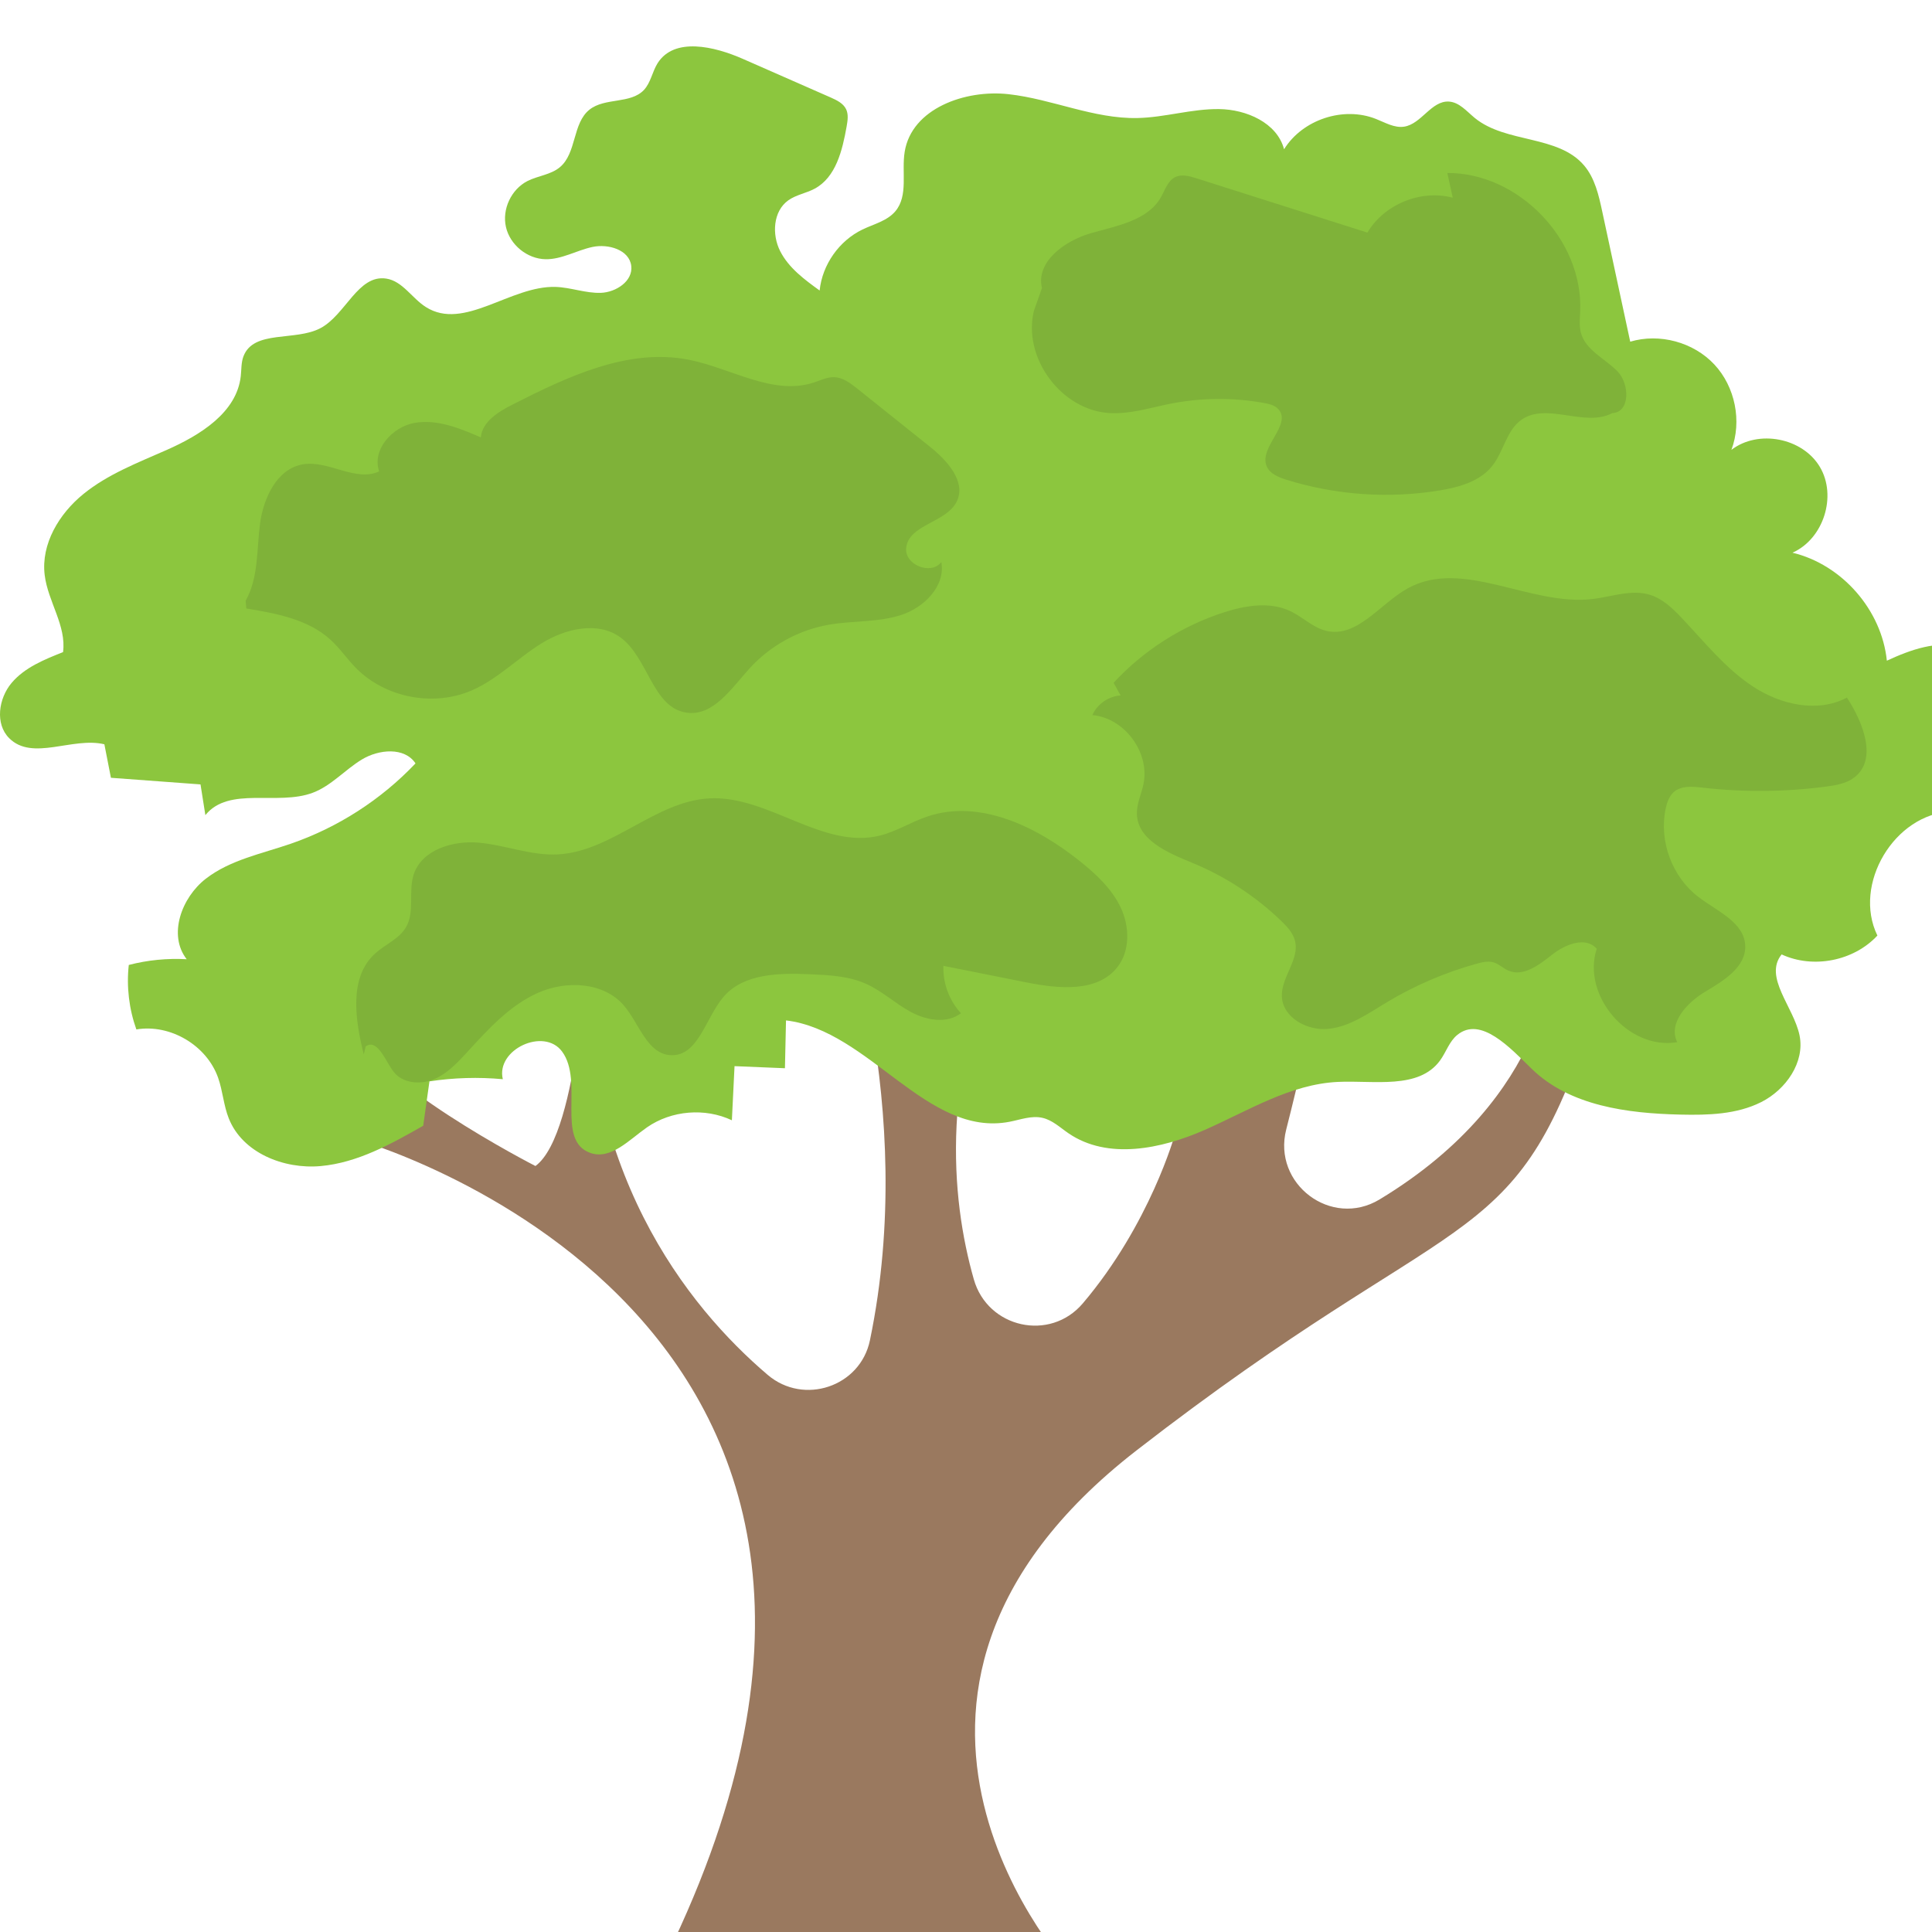
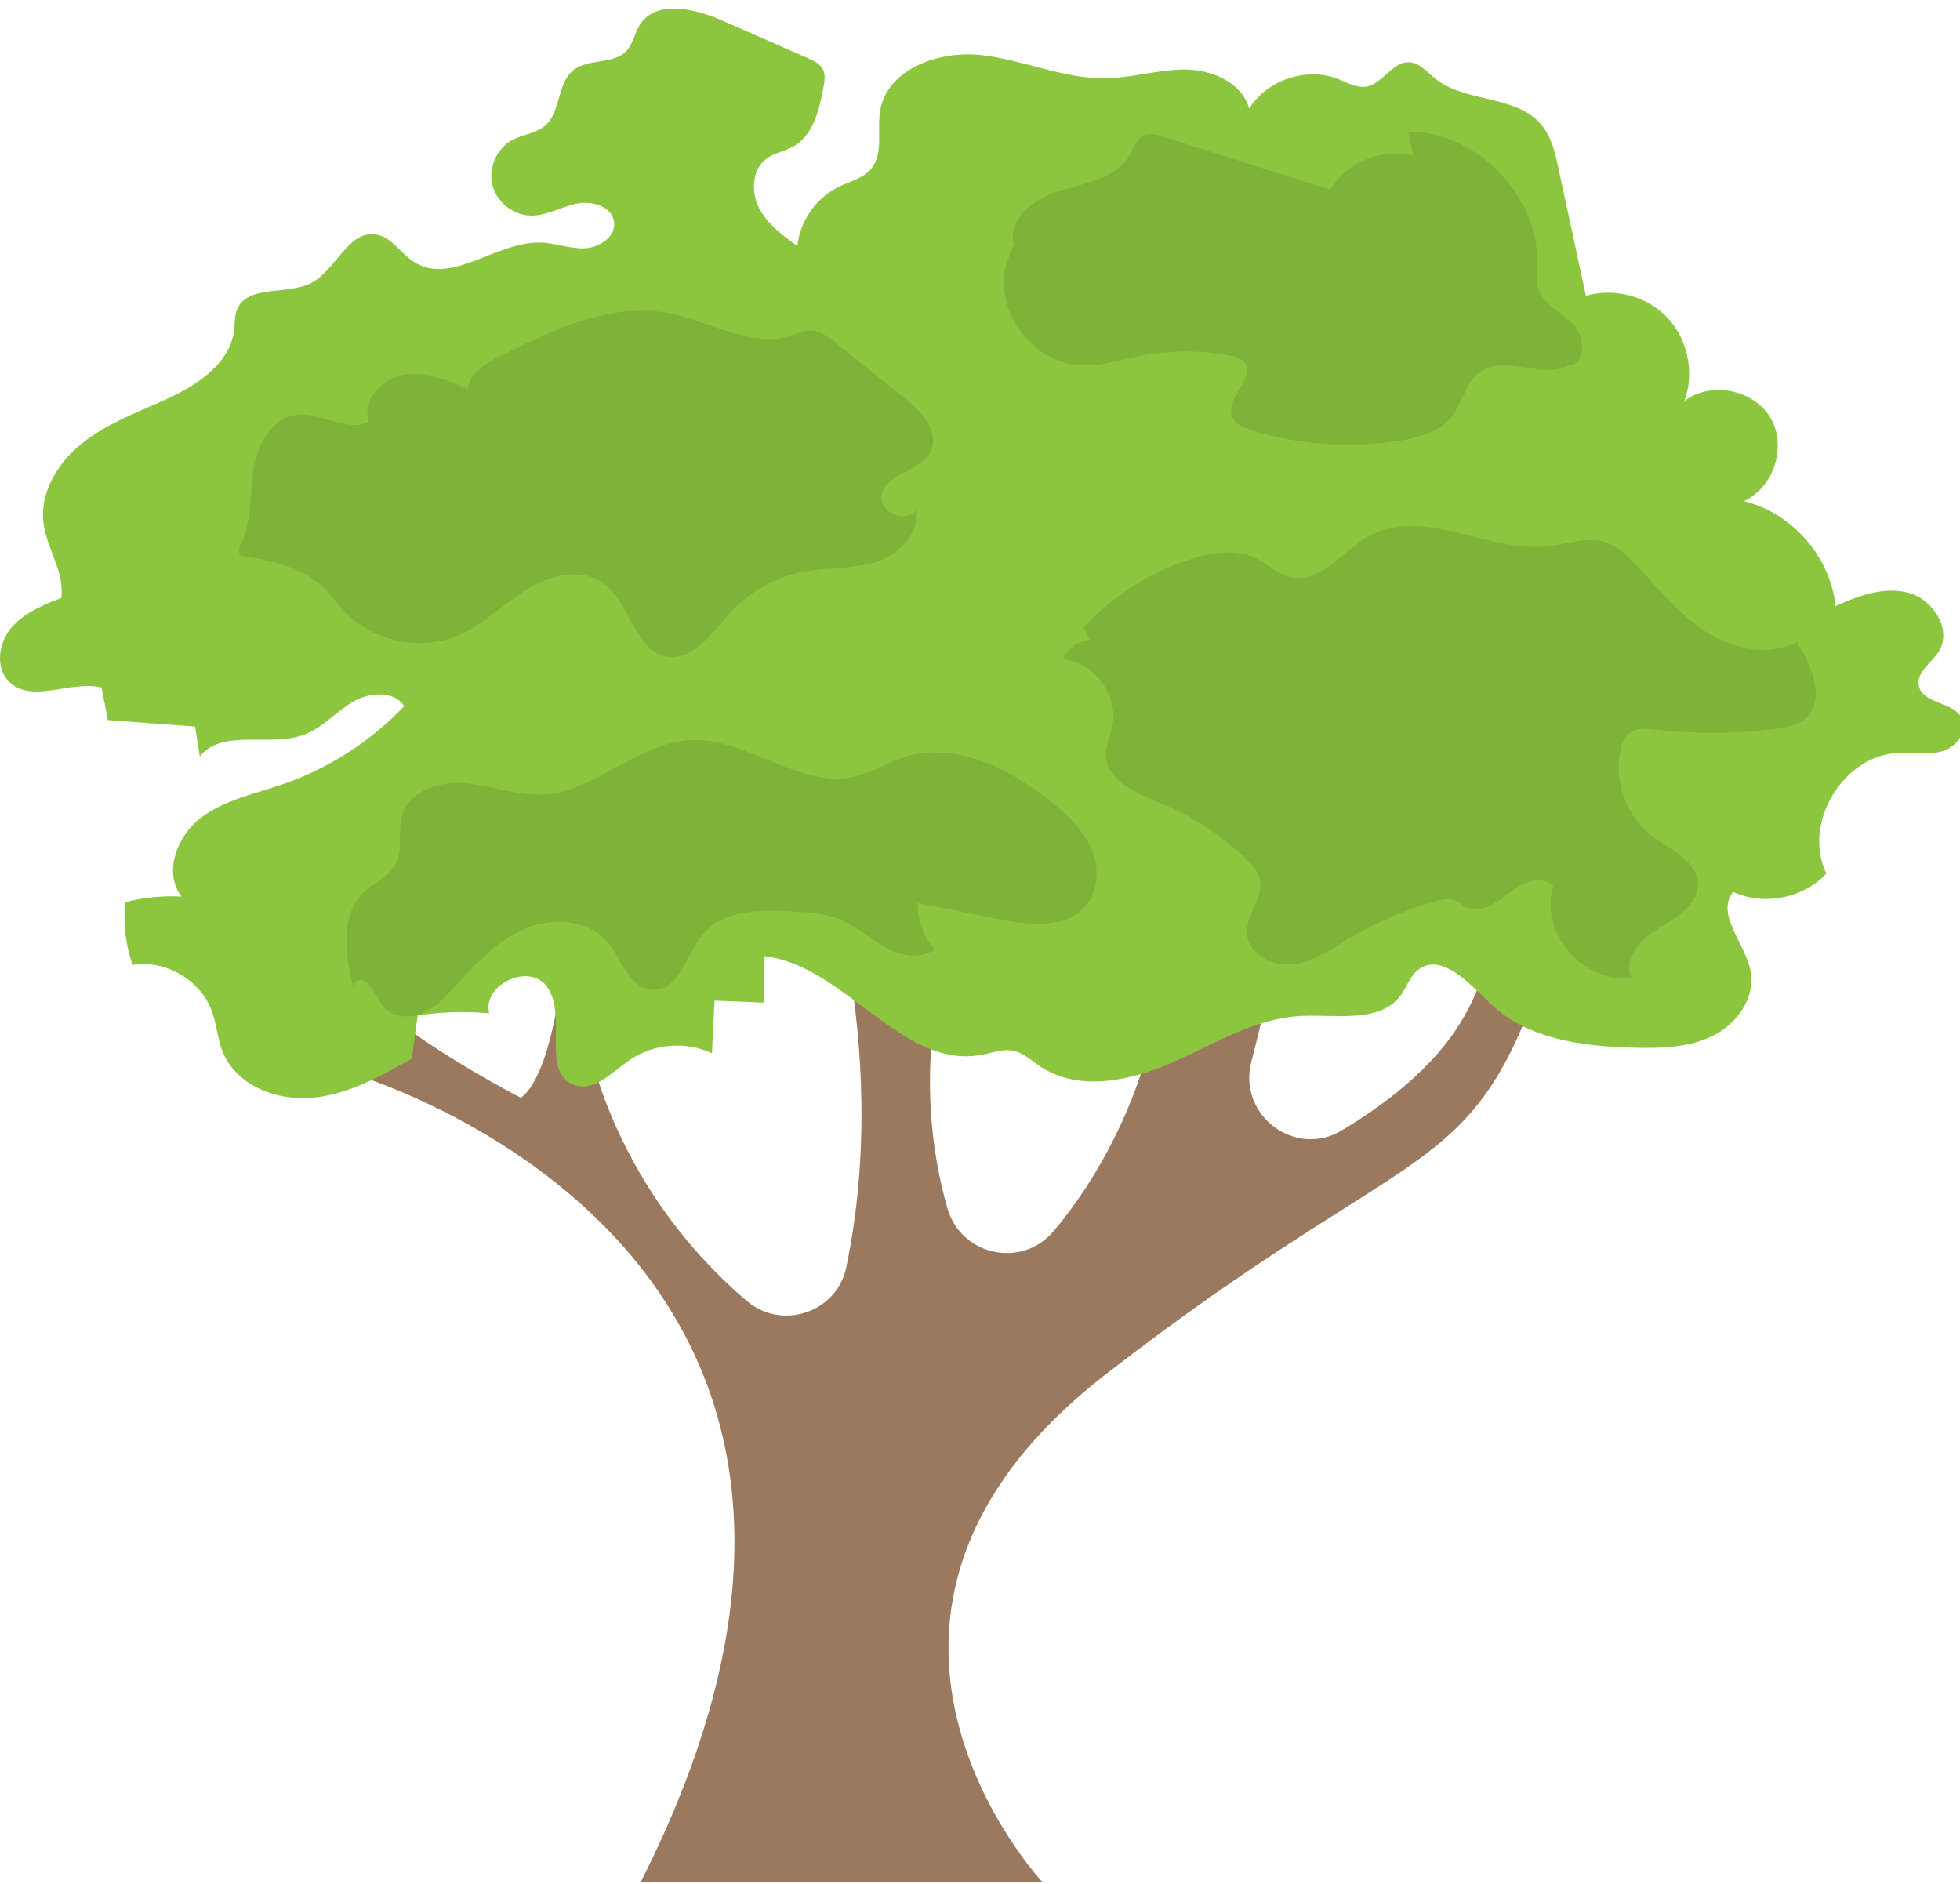
- <svg xmlns="http://www.w3.org/2000/svg" version="1.1" id="Capa_1" x="0px" y="0px" viewBox="0 0 490 490" style="enable-background:new 0 0 490 490;" xml:space="preserve">
-   <path style="fill:#9A795F;" d="M393.702,242.352c0,0,0,35.424-43.84,61.872c-12.192,7.344-27.168-3.936-23.648-17.744  c6.496-25.456,14.096-60.912,14.096-87.44c0-46.336-52.08,19.136-52.08,19.136l9.76,69.504c0,0-6.288,22.768-23.36,42.88  c-8.32,9.808-24.144,6.272-27.648-6.096c-5.808-20.416-8.992-53.184,9.472-92.192c31.472-66.496-44.08-7.056-44.08-7.056  s20.672,55.12,8.256,114.736c-2.448,11.76-16.768,16.544-25.92,8.752c-20.224-17.216-48.416-52.064-45.808-111.408  c0,0-1.744,50.128-13.104,58.432c0,0-43.312-22.16-46.336-36.272c-3.024-14.112,0,29.216,0,29.216s162.192,44.32,77.568,211.552  h104.768c0,0-64.864-69.28,16.432-132.352s95.392-48.976,114.528-106.4C421.91,204.064,393.702,242.352,393.702,242.352z" />
-   <path style="fill:#8CC63E;" d="M108.918,274.256c6.144-0.928,12.416-1.12,18.608-0.544c-1.808-7.52,10.432-13.232,15.024-7.024  c5.616,7.584-1.712,22.624,7.2,25.728c5.2,1.808,9.856-3.376,14.368-6.512c6.192-4.288,14.688-4.992,21.504-1.776  c0.224-4.576,0.448-9.152,0.672-13.728c4.256,0.176,8.528,0.352,12.784,0.528c0.096-4.048,0.176-8.08,0.272-12.128  c21.12,2.528,35.776,29.712,56.672,25.712c2.768-0.528,5.584-1.632,8.336-1.008c2.544,0.56,4.512,2.48,6.656,3.936  c9.936,6.784,23.504,3.984,34.528-0.864c11.008-4.848,21.696-11.6,33.728-12.176c9.2-0.448,20.512,2,25.952-5.424  c1.552-2.128,2.352-4.864,4.4-6.512c5.952-4.816,13.376,3.28,18.864,8.624c9.664,9.408,24.256,11.296,37.728,11.6  c6.992,0.16,14.256-0.032,20.496-3.184s11.088-10.08,9.696-16.912c-1.488-7.232-9.168-14.768-4.544-20.528  c8,3.696,18.288,1.68,24.288-4.784c-6.32-13.008,4.304-30.832,18.752-31.472c3.824-0.16,7.76,0.656,11.44-0.416  s6.912-5.232,5.152-8.624c-2.256-4.336-10.352-3.712-11.248-8.512c-0.656-3.52,3.36-5.888,5.248-8.928  c3.488-5.632-1.456-13.456-7.824-15.216s-13.12,0.672-19.12,3.456c-1.312-12.864-11.36-24.368-23.936-27.392  c7.872-3.488,11.344-14.368,6.944-21.76c-4.4-7.392-15.616-9.552-22.432-4.32c2.72-7.264,0.96-16-4.336-21.664  s-13.888-7.984-21.328-5.776c-2.368-11.008-4.736-22.032-7.104-33.04c-0.88-4.112-1.856-8.416-4.576-11.632  c-6.608-7.808-19.808-5.584-27.744-12.064c-2.048-1.68-3.936-4.016-6.592-4.16c-4.432-0.24-6.96,5.712-11.344,6.368  c-2.464,0.368-4.784-1.04-7.104-1.952c-8.256-3.296-18.64,0.128-23.328,7.68c-1.776-6.72-9.552-10.112-16.496-10.192  s-13.76,2.128-20.704,2.272c-11.104,0.224-21.632-4.816-32.672-6.048c-11.04-1.232-24.592,3.648-26.352,14.624  c-0.832,5.12,0.976,11.088-2.352,15.056c-2.064,2.464-5.456,3.248-8.352,4.64c-5.936,2.864-10.192,8.928-10.864,15.472  c-3.856-2.784-7.84-5.728-10-9.968s-1.808-10.16,2.064-12.912c1.984-1.408,4.528-1.792,6.672-2.944  c5.408-2.896,7.04-9.744,8.112-15.792c0.256-1.472,0.512-3.072-0.16-4.416c-0.736-1.472-2.352-2.24-3.856-2.912  c-7.456-3.28-14.896-6.544-22.352-9.824c-7.216-3.168-17.344-5.552-21.568,1.104c-1.36,2.16-1.728,4.928-3.472,6.8  c-3.392,3.6-9.904,1.888-13.808,4.992c-4.352,3.456-3.232,11.024-7.504,14.592c-2.304,1.936-5.568,2.16-8.24,3.52  c-4.112,2.112-6.48,7.168-5.44,11.68s5.376,8.048,10.016,8.144c4.112,0.08,7.872-2.24,11.904-3.104s9.36,0.704,9.856,4.8  c0.464,3.84-3.84,6.688-7.712,6.832c-3.856,0.128-7.616-1.376-11.472-1.504c-11.456-0.352-23.232,11.248-32.912,5.104  c-3.536-2.24-5.92-6.592-10.048-7.216c-7.184-1.088-10.288,9.216-16.72,12.592c-6.416,3.36-16.912,0.352-19.488,7.12  c-0.608,1.6-0.496,3.36-0.688,5.056c-1.024,9.232-10.352,14.976-18.848,18.72c-7.28,3.216-14.848,6.112-21.024,11.12  c-6.176,4.992-10.832,12.704-9.856,20.592c0.816,6.704,5.552,12.848,4.656,19.536c-4.768,1.888-9.76,3.904-13.056,7.824  s-4.24,10.368-0.608,14c5.888,5.904,16.048-0.384,24.144,1.552c0.56,2.832,1.104,5.664,1.664,8.496  c7.568,0.56,15.152,1.12,22.72,1.68c0.416,2.592,0.816,5.2,1.232,7.792c6-7.424,18.304-2.304,27.248-5.68  c4.704-1.776,8.144-5.824,12.448-8.432s10.832-3.2,13.6,0.992c-8.736,9.216-19.712,16.272-31.712,20.4  c-7.36,2.528-15.312,4.08-21.472,8.848c-6.16,4.768-9.632,14.288-4.848,20.416c-4.928-0.272-9.904,0.208-14.688,1.456  c-0.608,5.504,0.064,11.136,1.92,16.352c8.608-1.44,17.84,4.032,20.736,12.256c1.184,3.36,1.392,7.008,2.704,10.304  c3.456,8.736,13.952,12.944,23.312,12.096s17.84-5.584,26-10.224" />
+ <svg xmlns="http://www.w3.org/2000/svg" xmlns:xlink="http://www.w3.org/1999/xlink" version="1.1" preserveAspectRatio="xMidYMid meet" viewBox="0 0 640 615" width="640" height="615">
+   <defs>
+     <path d="M438.18 369.09C422.91 378.28 404.16 364.16 408.57 346.86C416.7 314.98 426.22 270.57 426.22 237.35C426.22 179.32 360.99 261.32 360.99 261.32C362.22 270.02 371.99 339.66 373.22 348.37C373.22 348.37 365.34 376.88 343.96 402.07C333.54 414.36 313.72 409.93 309.33 394.44C302.06 368.87 298.07 327.83 321.2 278.97C360.61 195.69 265.99 270.13 265.99 270.13C265.99 270.13 291.88 339.17 276.33 413.83C273.26 428.56 255.33 434.55 243.86 424.8C218.53 403.23 183.23 359.59 186.49 285.26C186.49 285.26 184.31 348.05 170.08 358.45C170.08 358.45 115.83 330.69 112.05 313.02C108.26 295.34 112.05 349.61 112.05 349.61C112.05 349.61 315.18 405.12 209.2 614.57C222.32 614.57 327.29 614.57 340.41 614.57C340.41 614.57 259.17 527.8 360.99 448.8C462.81 369.81 480.47 387.46 504.43 315.54C528.42 243.64 493.09 291.6 493.09 291.6C482.11 307.09 493.09 335.96 438.18 369.09Z" id="f4uatQWAtH" />
+     <path d="M136.41 331.55C144.11 330.39 151.96 330.15 159.72 330.87C157.46 321.45 172.79 314.3 178.54 322.07C185.57 331.57 176.39 350.41 187.55 354.3C194.07 356.56 199.9 350.07 205.55 346.14C213.3 340.77 223.95 339.89 232.48 343.92C232.76 338.19 233.04 332.46 233.32 326.72C238.65 326.94 244 327.16 249.33 327.39C249.45 322.32 249.56 317.27 249.68 312.2C276.13 315.36 294.48 349.41 320.65 344.4C324.12 343.74 327.65 342.35 331.09 343.14C334.28 343.84 336.75 346.24 339.43 348.07C351.88 356.56 368.87 353.06 382.68 346.98C396.46 340.91 409.85 332.46 424.92 331.73C436.44 331.17 450.61 334.24 457.42 324.94C459.36 322.28 460.37 318.85 462.93 316.78C470.39 310.75 479.68 320.89 486.56 327.59C498.66 339.37 516.94 341.73 533.81 342.11C542.57 342.31 551.67 342.07 559.48 338.13C567.3 334.18 573.37 325.5 571.62 316.94C569.76 307.89 560.14 298.45 565.93 291.23C575.95 295.86 588.84 293.34 596.35 285.24C588.44 268.95 601.74 246.63 619.84 245.83C624.63 245.63 629.56 246.65 634.17 245.3C638.78 243.96 642.82 238.75 640.62 234.5C637.79 229.07 627.65 229.85 626.53 223.84C625.71 219.43 630.74 216.47 633.1 212.66C637.47 205.61 631.28 195.81 623.31 193.6C615.33 191.4 606.87 194.45 599.36 197.93C597.72 181.82 585.13 167.41 569.38 163.63C579.24 159.26 583.59 145.63 578.08 136.37C572.57 127.11 558.52 124.41 549.98 130.96C553.39 121.86 551.18 110.92 544.55 103.83C537.92 96.73 527.16 93.83 517.84 96.59C514.87 82.81 511.91 69 508.94 55.21C507.84 50.06 506.62 44.67 503.21 40.65C494.93 30.87 478.4 33.65 468.46 25.54C465.9 23.43 463.53 20.51 460.21 20.33C454.66 20.02 451.49 27.48 446 28.3C442.91 28.76 440.01 27 437.1 25.86C426.76 21.73 413.76 26.02 407.88 35.48C405.66 27.06 395.92 22.81 387.22 22.71C378.53 22.61 369.99 25.38 361.29 25.56C347.39 25.84 334.2 19.52 320.37 17.98C306.55 16.44 289.57 22.55 287.37 36.3C286.33 42.71 288.59 50.18 284.42 55.15C281.84 58.24 277.59 59.22 273.96 60.96C266.53 64.55 261.2 72.15 260.36 80.34C255.53 76.86 250.54 73.17 247.83 67.86C245.13 62.55 245.57 55.13 250.42 51.69C252.9 49.92 256.09 49.44 258.77 48C265.55 44.37 267.59 35.8 268.93 28.22C269.25 26.38 269.57 24.37 268.73 22.69C267.81 20.85 265.79 19.88 263.9 19.04C254.56 14.93 245.25 10.85 235.91 6.74C226.87 2.77 214.19 -0.21 208.9 8.12C207.19 10.83 206.73 14.29 204.55 16.64C200.3 21.15 192.14 19 187.25 22.89C181.8 27.22 183.21 36.7 177.86 41.17C174.97 43.59 170.88 43.87 167.53 45.57C162.38 48.22 159.42 54.55 160.72 60.2C162.02 65.85 167.45 70.28 173.27 70.4C178.42 70.5 183.13 67.6 188.18 66.52C193.23 65.43 199.9 67.4 200.52 72.53C201.1 77.34 195.71 80.9 190.86 81.08C186.03 81.24 181.32 79.36 176.49 79.2C162.14 78.76 147.4 93.29 135.27 85.59C130.84 82.79 127.86 77.34 122.69 76.56C113.69 75.19 109.8 88.1 101.75 92.33C93.71 96.53 80.57 92.77 77.34 101.24C76.58 103.25 76.72 105.45 76.48 107.58C75.19 119.14 63.51 126.33 52.87 131.02C43.75 135.05 34.27 138.68 26.54 144.95C18.8 151.2 12.97 160.86 14.2 170.74C15.22 179.14 21.15 186.83 20.03 195.21C14.06 197.57 7.8 200.1 3.67 205.01C-0.45 209.92 -1.64 217.99 2.91 222.54C10.29 229.93 23.01 222.06 33.15 224.48C33.85 228.03 34.54 231.58 35.24 235.12C44.72 235.83 54.21 236.53 63.69 237.23C64.21 240.48 64.71 243.74 65.24 246.99C72.75 237.69 88.16 244.1 99.36 239.87C105.25 237.65 109.56 232.58 114.95 229.31C120.34 226.05 128.52 225.31 131.99 230.56C121.04 242.1 107.3 250.94 92.27 256.11C83.05 259.27 73.09 261.22 65.38 267.19C57.66 273.16 53.31 285.08 59.3 292.76C53.13 292.42 46.9 293.02 40.91 294.58C40.15 301.47 40.99 308.53 43.31 315.06C54.09 313.26 65.66 320.11 69.28 330.41C70.77 334.62 71.03 339.19 72.67 343.32C77 354.26 90.14 359.53 101.87 358.47C113.59 357.4 124.21 351.47 134.43 345.66" id="f5d4cpxw7" />
+     <path d="M272.3 111.5C270.16 109.78 267.81 108 265.07 107.88C262.8 107.78 260.7 108.86 258.55 109.56C245.57 113.85 232.26 105.01 218.86 102.35C199.56 98.52 180.34 107.68 162.81 116.57C158.3 118.86 153.21 121.96 152.73 126.99C146.07 124.11 138.92 121.16 131.77 122.38C124.61 123.61 118.06 130.94 120.44 137.79C112.97 141.28 104.37 134.19 96.24 135.55C88 136.93 83.67 146.21 82.59 154.49C81.51 162.76 82.15 171.64 78.02 178.9C78.04 179.14 78.22 181.1 78.24 181.34C87.76 182.92 97.88 184.77 104.99 191.28C107.92 193.94 110.16 197.27 112.93 200.12C122.27 209.7 137.7 212.7 149.94 207.33C158.1 203.76 164.45 197.09 172.02 192.42C179.6 187.73 189.9 185.29 197.09 190.54C205.95 197.01 207.29 212.96 218.15 214.44C226.55 215.61 232.32 206.79 237.99 200.5C244.53 193.24 253.52 188.23 263.14 186.53C270.76 185.17 278.73 185.81 286.11 183.46C293.48 181.12 300.41 174.23 299.01 166.61C295.71 170.88 287.27 167.47 287.85 162.1C288.65 154.63 300.57 154.13 303.9 147.39C306.99 141.12 300.92 134.39 295.46 130.02C287.75 123.85 280.01 117.68 272.3 111.5Z" id="a5rbYfpLn" />
+     <path d="M502.19 93.83C501.57 91.58 501.85 89.18 501.95 86.86C502.89 64.21 482.41 42.93 459.75 43.01C460.33 45.63 460.89 48.24 461.47 50.87C451.33 48.18 439.71 52.93 434.36 61.95C416.24 56.2 398.15 50.44 380.03 44.69C377.83 43.99 375.36 43.31 373.3 44.33C370.91 45.51 370.07 48.44 368.75 50.74C364.48 58.2 354.7 59.78 346.44 62.17C338.19 64.55 328.99 71.2 330.97 79.56C330.72 80.28 328.68 86.05 328.43 86.78C324.76 101.72 337.17 118.44 352.54 119.28C359.07 119.64 365.44 117.56 371.83 116.29C381.61 114.37 391.73 114.29 401.53 116.07C403.2 116.37 404.98 116.79 406.1 118.08C410.45 122.97 399.83 130.1 402.35 136.15C403.36 138.54 406.06 139.64 408.53 140.42C424.3 145.35 441.23 146.53 457.52 143.81C463.63 142.78 470.13 140.94 473.99 136.09C477.62 131.54 478.5 124.83 483.23 121.44C491.29 115.69 503.43 123.93 512.17 119.28C517.84 119.04 517.72 109.98 513.73 105.95C509.74 101.92 503.69 99.3 502.19 93.83Z" id="a1zKZhgz5G" />
+     <path d="M343 261.6C329.27 250.62 311.2 241.8 294.54 247.43C289.39 249.17 284.7 252.2 279.43 253.5C261.28 257.93 244.12 240.76 225.47 241.66C208.09 242.5 194.33 258.71 176.95 259.47C168.6 259.83 160.54 256.53 152.23 255.75C143.87 254.96 133.93 257.97 131.38 265.93C129.66 271.32 131.83 277.71 128.96 282.6C126.78 286.35 122.31 288.05 119.1 290.99C110.76 298.63 112.83 312.04 115.55 323.02C115.61 322.76 116.09 320.71 116.15 320.45C119.82 317.91 122.27 324.72 124.89 328.33C127.62 332.09 133.25 332.72 137.58 330.99C141.9 329.27 145.21 325.74 148.36 322.32C155.03 315.04 161.86 307.45 170.88 303.44C179.9 299.41 191.78 299.99 198.19 307.49C203.08 313.2 205.57 322.9 213.08 323.24C221.84 323.64 224.13 311.35 229.84 304.7C236.21 297.27 247.45 297.11 257.25 297.53C263.28 297.79 269.49 298.09 275 300.53C280.15 302.82 284.34 306.8 289.29 309.49C294.24 312.18 300.78 313.34 305.24 309.91C301.52 305.88 299.47 300.35 299.67 294.86C308.49 296.63 317.29 298.37 326.1 300.13C336.22 302.16 348.67 303.38 354.98 295.22C359.03 289.99 358.83 282.36 356 276.37C353.18 270.37 348.17 265.72 343 261.6Z" id="c1QqhaOS9e" />
+     <path d="M556.82 206.13C548.02 200.36 541.39 191.92 534.13 184.29C531.27 181.26 528.12 178.25 524.13 177.01C518.26 175.19 512.03 177.61 505.94 178.33C486.06 180.7 464.66 165.25 447.14 174.97C438.36 179.84 431.15 190.72 421.37 188.47C417.12 187.49 413.88 184.11 409.95 182.22C403.48 179.12 395.78 180.34 388.95 182.52C375.54 186.81 363.28 194.61 353.74 204.95C353.96 205.35 355.74 208.57 355.96 208.97C352.14 209.21 348.55 211.7 346.99 215.21C357.23 216.13 365.32 227.09 363.22 237.15C362.56 240.34 361.03 243.38 361.13 246.63C361.37 254.96 371.07 258.99 378.77 262.16C389.25 266.47 398.91 272.8 407.06 280.67C408.89 282.44 410.71 284.4 411.35 286.89C412.87 292.86 406.94 298.43 407.18 304.58C407.44 311.37 415.38 315.64 422.13 314.86C428.89 314.1 434.68 309.95 440.51 306.44C449.43 301.07 459.1 296.93 469.14 294.16C470.89 293.68 472.75 293.24 474.47 293.78C476.16 294.28 477.46 295.64 479.06 296.34C483.87 298.49 488.98 294.5 493.11 291.25C497.24 287.99 503.79 285.42 507.2 289.45C502.35 304.34 517.32 321.73 532.77 319.11C529.78 313.04 535.91 306.5 541.73 303.04C547.54 299.57 554.61 295.26 554.37 288.49C554.11 281.07 545.51 277.55 539.6 273.06C531.17 266.69 526.9 255.24 529.1 244.9C529.52 242.94 530.22 240.92 531.75 239.59C534.13 237.57 537.64 237.89 540.74 238.25C553.83 239.75 567.1 239.63 580.16 237.91C583.33 237.49 586.61 236.91 589.12 234.94C596.43 229.19 591.8 217.49 586.67 209.66C577.38 214.6 565.61 211.92 556.82 206.13Z" id="d2yfMBWkA6" />
+   </defs>
  <g>
-     <path style="fill:#7FB239;" d="M235.91,113.344c-6.16-4.928-12.336-9.856-18.496-14.784c-1.712-1.376-3.584-2.8-5.776-2.896   c-1.808-0.08-3.488,0.784-5.2,1.344c-10.368,3.424-20.992-3.632-31.696-5.76c-15.408-3.056-30.752,4.256-44.752,11.36   c-3.6,1.824-7.664,4.304-8.048,8.32c-5.312-2.304-11.024-4.656-16.736-3.68c-5.712,0.976-10.944,6.832-9.04,12.304   c-5.968,2.784-12.832-2.88-19.328-1.792c-6.576,1.104-10.032,8.512-10.896,15.12c-0.864,6.608-0.352,13.696-3.648,19.488   l0.176,1.952c7.6,1.264,15.68,2.736,21.36,7.936c2.336,2.128,4.128,4.784,6.336,7.056c7.456,7.648,19.776,10.048,29.552,5.76   c6.512-2.848,11.584-8.176,17.632-11.904c6.048-3.744,14.272-5.696,20.016-1.504c7.072,5.168,8.144,17.904,16.816,19.088   c6.704,0.928,11.312-6.112,15.84-11.136c5.216-5.792,12.4-9.792,20.08-11.152c6.08-1.088,12.448-0.576,18.336-2.448   s11.424-7.376,10.304-13.456c-2.64,3.408-9.376,0.688-8.912-3.6c0.64-5.968,10.16-6.368,12.816-11.744   C245.11,122.208,240.262,116.832,235.91,113.344z" />
-     <path style="fill:#7FB239;" d="M410.182,94.128c-3.184-3.216-8.016-5.312-9.216-9.68c-0.496-1.792-0.272-3.712-0.192-5.568   c0.752-18.08-15.6-35.072-33.696-35.008c0.464,2.096,0.912,4.176,1.376,6.272c-8.096-2.144-17.376,1.648-21.648,8.848   c-14.464-4.592-28.912-9.184-43.376-13.776c-1.76-0.56-3.728-1.104-5.376-0.288c-1.904,0.944-2.576,3.28-3.632,5.12   c-3.408,5.952-11.216,7.216-17.808,9.12s-13.936,7.216-12.352,13.888l-2.032,5.76c-2.928,11.936,6.976,25.28,19.248,25.952   c5.216,0.288,10.304-1.376,15.408-2.384c7.808-1.536,15.888-1.6,23.712-0.176c1.328,0.24,2.752,0.576,3.648,1.6   c3.472,3.904-5.008,9.6-2.992,14.432c0.8,1.904,2.96,2.784,4.928,3.408c12.592,3.936,26.112,4.88,39.12,2.704   c4.88-0.816,10.064-2.288,13.152-6.16c2.896-3.632,3.6-8.992,7.376-11.696c6.432-4.592,16.128,1.984,23.104-1.728   C413.462,104.576,413.366,97.344,410.182,94.128z" />
-     <path style="fill:#7FB239;" d="M284.246,230.192c-2.256-4.784-6.256-8.496-10.384-11.792c-10.96-8.768-25.392-15.808-38.688-11.312   c-4.112,1.392-7.856,3.808-12.064,4.848c-14.496,3.536-28.192-10.176-43.088-9.456c-13.872,0.672-24.864,13.616-38.736,14.224   c-6.672,0.288-13.104-2.352-19.744-2.976c-6.672-0.624-14.608,1.776-16.64,8.128c-1.376,4.304,0.352,9.408-1.936,13.312   c-1.744,2.992-5.312,4.352-7.872,6.704c-6.656,6.096-5.008,16.8-2.832,25.568l0.48-2.048c2.928-2.032,4.88,3.408,6.976,6.288   c2.176,3.008,6.672,3.504,10.128,2.128s6.096-4.192,8.608-6.928c5.328-5.808,10.784-11.872,17.984-15.072   c7.2-3.216,16.688-2.752,21.808,3.232c3.904,4.56,5.888,12.304,11.888,12.576c6.992,0.32,8.816-9.488,13.376-14.8   c5.088-5.936,14.064-6.064,21.888-5.728c4.816,0.208,9.776,0.448,14.176,2.4c4.112,1.824,7.456,5.008,11.408,7.152   c3.952,2.144,9.168,3.072,12.736,0.336c-2.976-3.216-4.608-7.632-4.448-12.016c7.04,1.408,14.064,2.8,21.104,4.208   c8.08,1.616,18.016,2.592,23.056-3.92C286.662,241.072,286.502,234.976,284.246,230.192z" />
-     <path style="fill:#7FB239;" d="M468.422,176.928c-7.424,3.952-16.816,1.808-23.84-2.816c-7.024-4.608-12.32-11.344-18.112-17.44   c-2.288-2.416-4.8-4.816-7.984-5.808c-4.688-1.456-9.664,0.48-14.528,1.056c-15.872,1.888-32.96-10.448-46.944-2.688   c-7.008,3.888-12.768,12.576-20.576,10.784c-3.392-0.784-5.984-3.488-9.12-4.992c-5.168-2.48-11.312-1.504-16.768,0.24   c-10.704,3.424-20.496,9.648-28.112,17.904l1.776,3.216c-3.056,0.192-5.92,2.176-7.168,4.976c8.176,0.736,14.64,9.488,12.96,17.52   c-0.528,2.544-1.744,4.976-1.664,7.568c0.192,6.656,7.936,9.872,14.08,12.4c8.368,3.44,16.08,8.496,22.592,14.784   c1.456,1.408,2.912,2.976,3.424,4.96c1.216,4.768-3.52,9.216-3.328,14.128c0.208,5.424,6.544,8.832,11.936,8.208   c5.392-0.608,10.016-3.92,14.672-6.72c7.12-4.288,14.848-7.6,22.864-9.808c1.392-0.384,2.88-0.736,4.256-0.304   c1.344,0.4,2.384,1.488,3.664,2.048c3.84,1.712,7.92-1.472,11.216-4.064c3.296-2.608,8.528-4.656,11.248-1.44   c-3.872,11.888,8.08,25.776,20.416,23.68c-2.384-4.848,2.512-10.064,7.152-12.832s10.288-6.208,10.096-11.616   c-0.208-5.92-7.072-8.736-11.792-12.32c-6.736-5.088-10.144-14.224-8.384-22.48c0.336-1.568,0.896-3.184,2.112-4.24   c1.904-1.616,4.704-1.36,7.184-1.072c10.448,1.2,21.04,1.104,31.472-0.272c2.528-0.336,5.152-0.8,7.152-2.368   C476.214,192.528,472.518,183.184,468.422,176.928z" />
+     <g>
+       <g>
+         <use xlink:href="#f4uatQWAtH" opacity="1" fill="#9a795f" fill-opacity="1" />
+         <g>
+           <use xlink:href="#f4uatQWAtH" opacity="1" fill-opacity="0" stroke="#000000" stroke-width="1" stroke-opacity="0" />
+         </g>
+       </g>
+       <g>
+         <use xlink:href="#f5d4cpxw7" opacity="1" fill="#8cc63e" fill-opacity="1" />
+         <g>
+           <use xlink:href="#f5d4cpxw7" opacity="1" fill-opacity="0" stroke="#000000" stroke-width="1" stroke-opacity="0" />
+         </g>
+       </g>
+       <g>
+         <use xlink:href="#a5rbYfpLn" opacity="1" fill="#7fb239" fill-opacity="1" />
+         <g>
+           <use xlink:href="#a5rbYfpLn" opacity="1" fill-opacity="0" stroke="#000000" stroke-width="1" stroke-opacity="0" />
+         </g>
+       </g>
+       <g>
+         <use xlink:href="#a1zKZhgz5G" opacity="1" fill="#7fb239" fill-opacity="1" />
+         <g>
+           <use xlink:href="#a1zKZhgz5G" opacity="1" fill-opacity="0" stroke="#000000" stroke-width="1" stroke-opacity="0" />
+         </g>
+       </g>
+       <g>
+         <use xlink:href="#c1QqhaOS9e" opacity="1" fill="#7fb239" fill-opacity="1" />
+         <g>
+           <use xlink:href="#c1QqhaOS9e" opacity="1" fill-opacity="0" stroke="#000000" stroke-width="1" stroke-opacity="0" />
+         </g>
+       </g>
+       <g>
+         <use xlink:href="#d2yfMBWkA6" opacity="1" fill="#7fb239" fill-opacity="1" />
+         <g>
+           <use xlink:href="#d2yfMBWkA6" opacity="1" fill-opacity="0" stroke="#000000" stroke-width="1" stroke-opacity="0" />
+         </g>
+       </g>
+     </g>
  </g>
-   <g>
- </g>
-   <g>
- </g>
-   <g>
- </g>
-   <g>
- </g>
-   <g>
- </g>
-   <g>
- </g>
-   <g>
- </g>
-   <g>
- </g>
-   <g>
- </g>
-   <g>
- </g>
-   <g>
- </g>
-   <g>
- </g>
-   <g>
- </g>
-   <g>
- </g>
-   <g>
- </g>
</svg>
